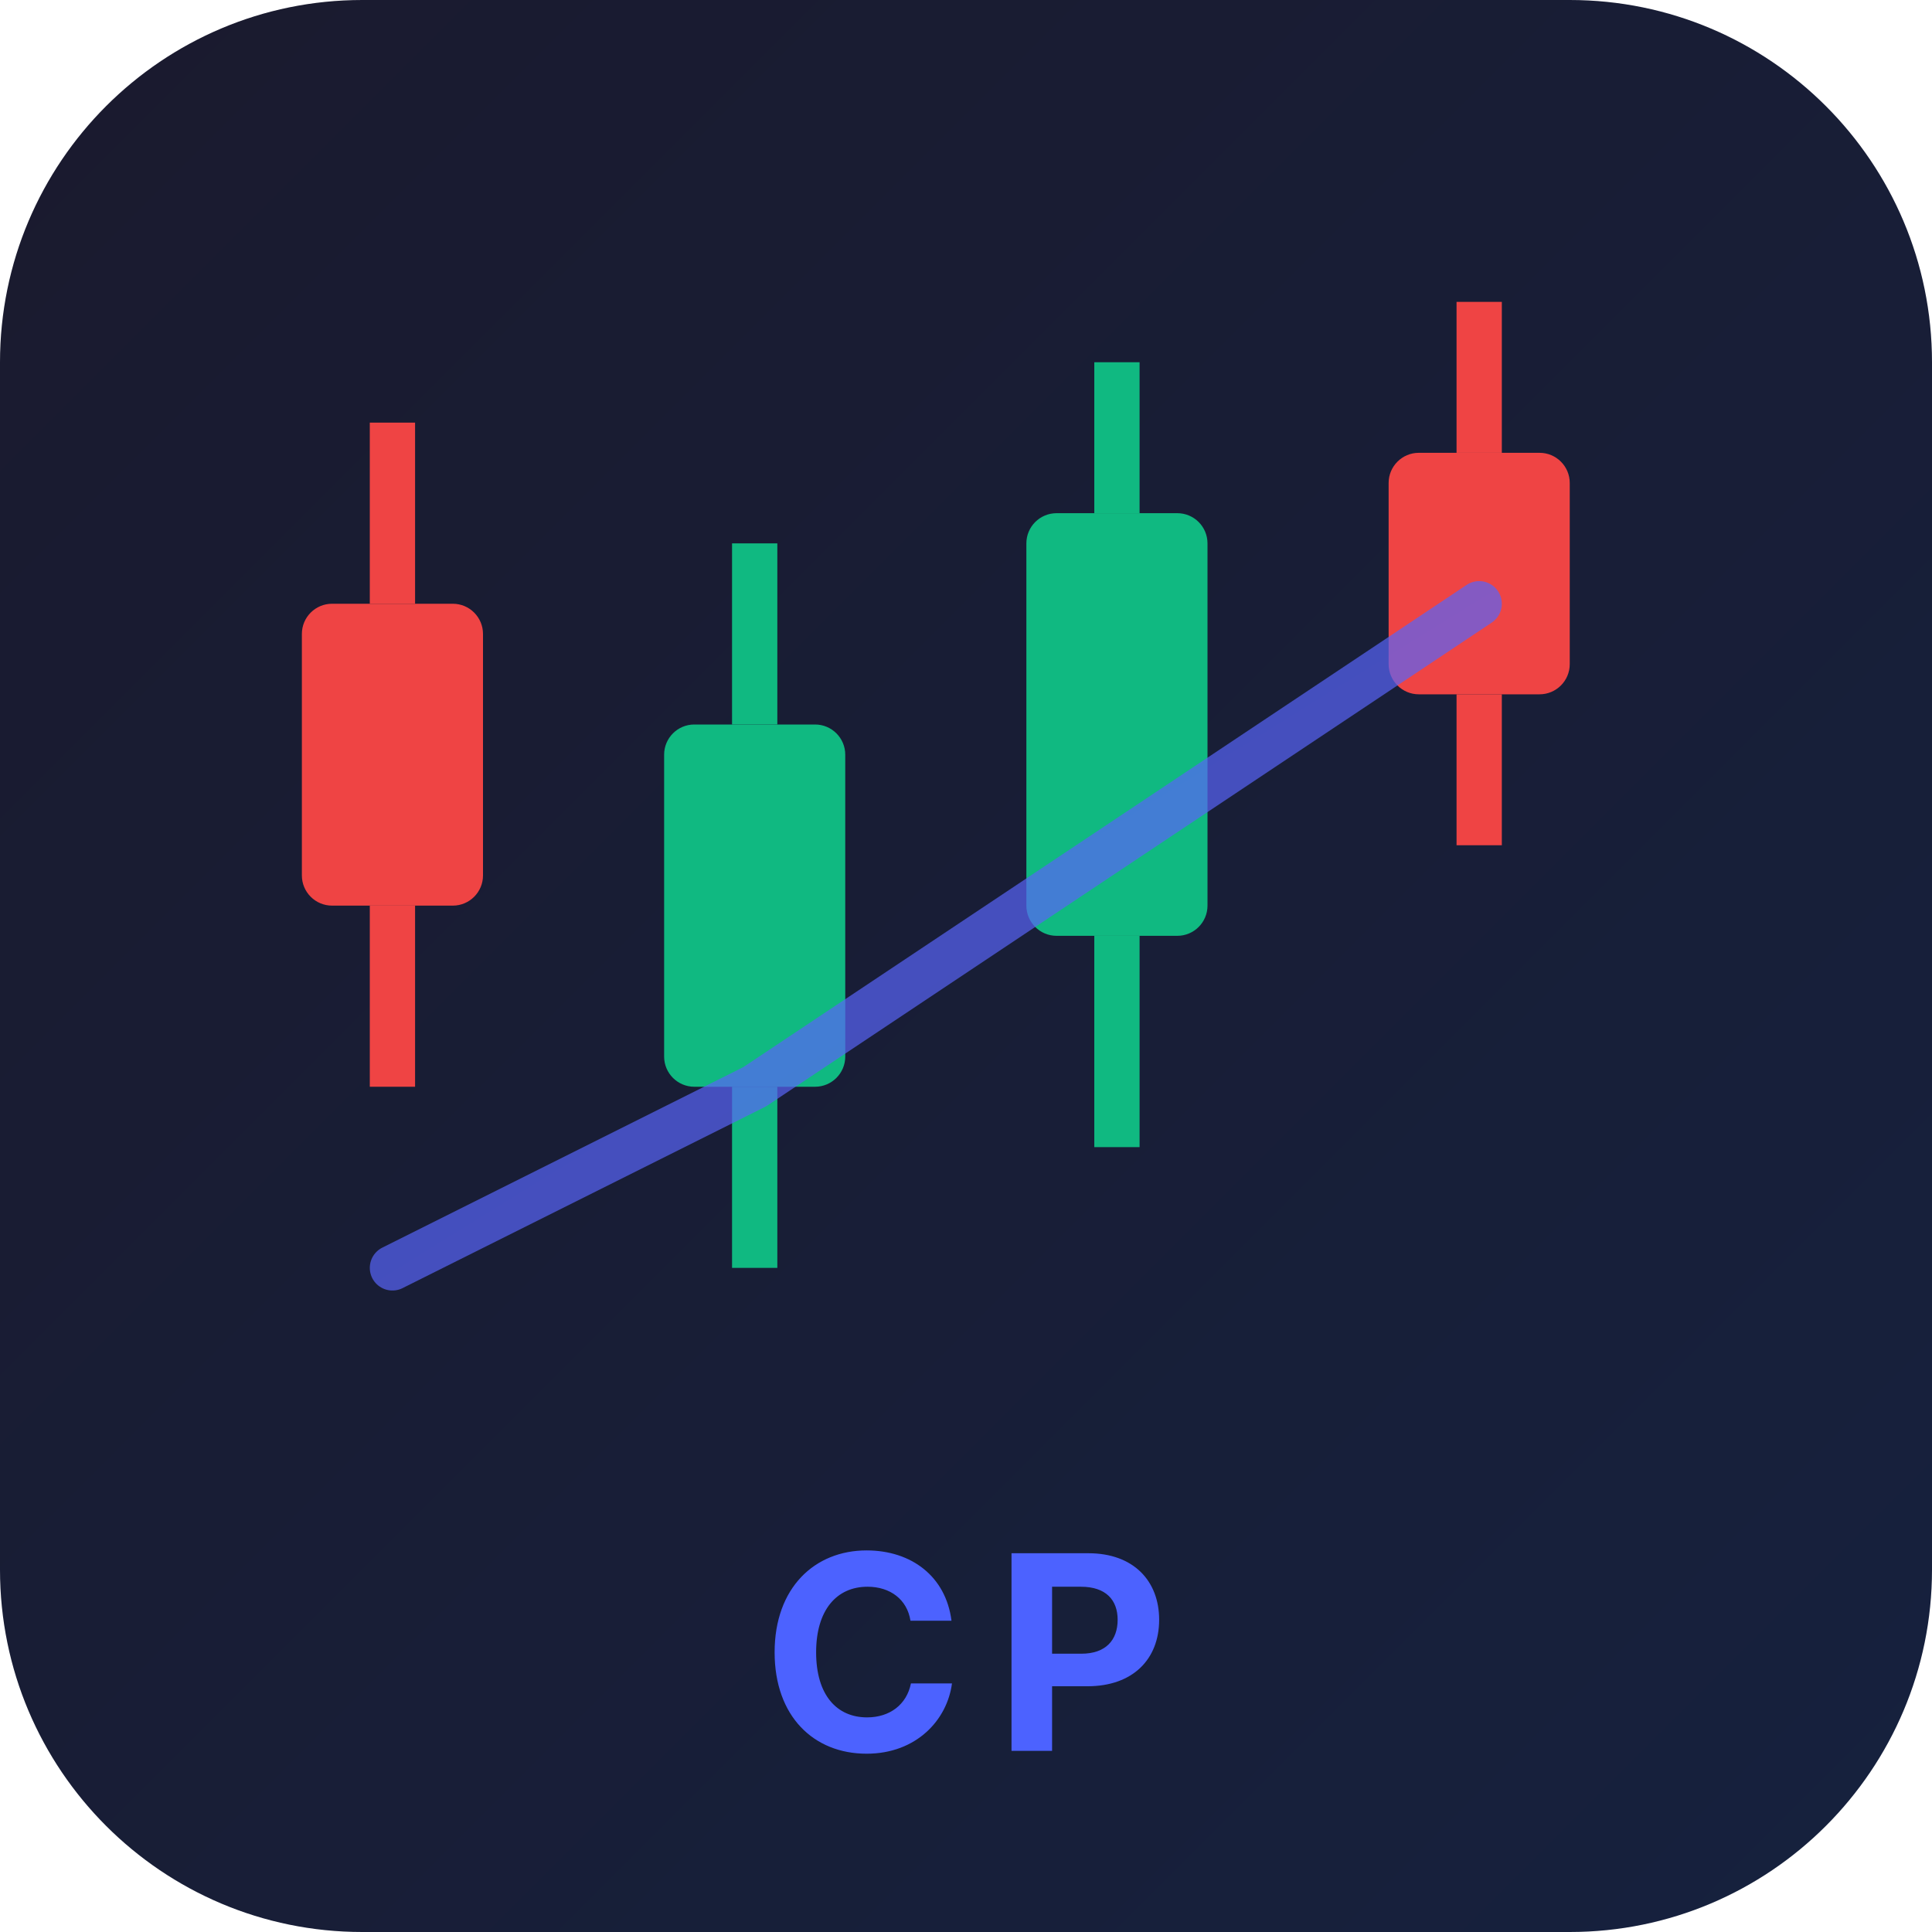
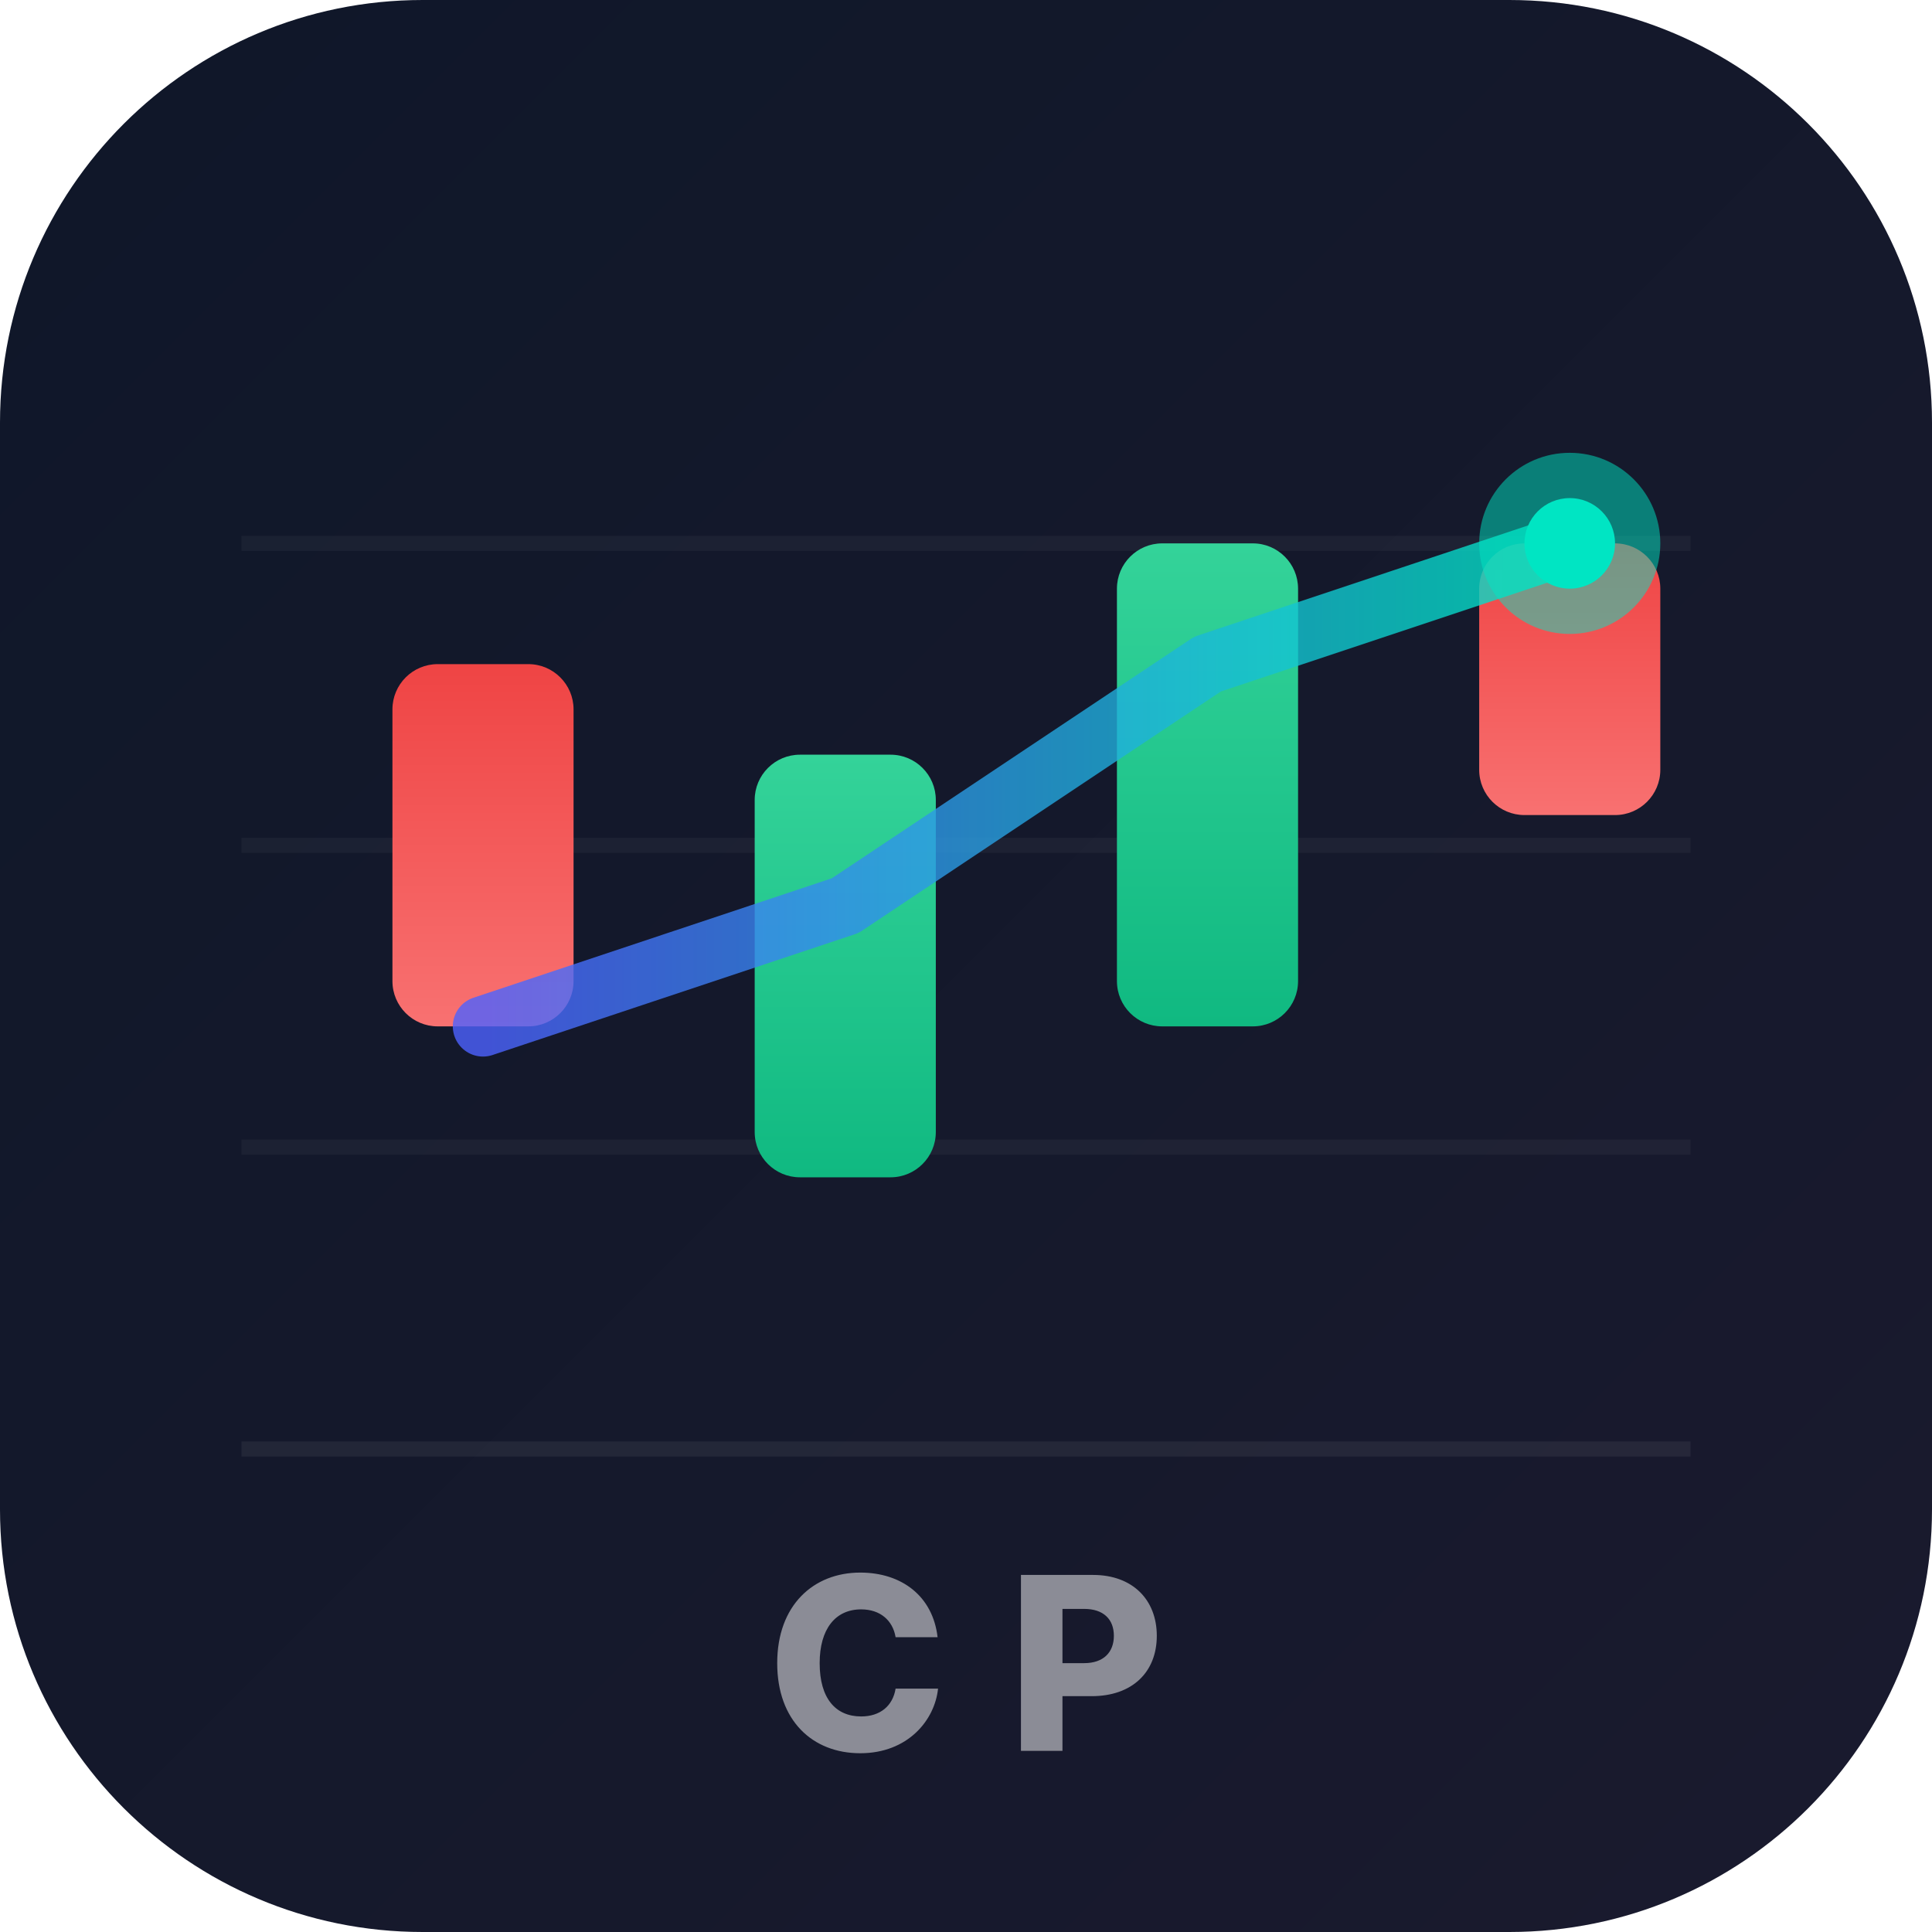
<svg xmlns="http://www.w3.org/2000/svg" viewBox="0 0 64 64" width="64" height="64">
  <defs>
    <linearGradient id="bg" x1="0%" y1="0%" x2="100%" y2="100%">
-       <stop offset="0%" style="stop-color:#1a1a2e" />
-       <stop offset="100%" style="stop-color:#16213e" />
+       <stop offset="0%" style="stop-color:#0f1729" />
+       <stop offset="100%" style="stop-color:#1a1a2e" />
    </linearGradient>
-     <linearGradient id="accent" x1="0%" y1="0%" x2="100%" y2="100%">
+     <linearGradient id="up" x1="0%" y1="1" x2="0%" y2="0">
+       <stop offset="0%" style="stop-color:#10b981" />
+       <stop offset="100%" style="stop-color:#34d399" />
+     </linearGradient>
+     <linearGradient id="dn" x1="0%" y1="0" x2="0%" y2="1">
+       <stop offset="0%" style="stop-color:#ef4444" />
+       <stop offset="100%" style="stop-color:#f87171" />
+     </linearGradient>
+     <linearGradient id="line" x1="0%" y1="0%" x2="100%" y2="0%">
      <stop offset="0%" style="stop-color:#4c62ff" />
-       <stop offset="100%" style="stop-color:#6366f1" />
+       <stop offset="100%" style="stop-color:#00e5c3" />
    </linearGradient>
  </defs>
-   <rect width="64" height="64" rx="12" fill="url(#bg)" />
-   <line x1="13" y1="14" x2="13" y2="20" stroke="#ef4444" stroke-width="1.5" />
-   <rect x="10" y="20" width="6" height="10" rx="1" fill="#ef4444" />
-   <line x1="13" y1="30" x2="13" y2="36" stroke="#ef4444" stroke-width="1.5" />
-   <line x1="25" y1="18" x2="25" y2="24" stroke="#10b981" stroke-width="1.5" />
-   <rect x="22" y="24" width="6" height="12" rx="1" fill="#10b981" />
-   <line x1="25" y1="36" x2="25" y2="42" stroke="#10b981" stroke-width="1.5" />
-   <line x1="37" y1="12" x2="37" y2="17" stroke="#10b981" stroke-width="1.5" />
-   <rect x="34" y="17" width="6" height="14" rx="1" fill="#10b981" />
-   <line x1="37" y1="31" x2="37" y2="38" stroke="#10b981" stroke-width="1.5" />
-   <line x1="49" y1="10" x2="49" y2="15" stroke="#ef4444" stroke-width="1.5" />
-   <rect x="46" y="15" width="6" height="8" rx="1" fill="#ef4444" />
-   <line x1="49" y1="23" x2="49" y2="28" stroke="#ef4444" stroke-width="1.5" />
-   <polyline points="13,42 25,36 37,28 49,20" stroke="url(#accent)" stroke-width="1.5" fill="none" stroke-linecap="round" stroke-linejoin="round" opacity="0.7" />
-   <text x="32" y="58" font-family="'Inter','Helvetica Neue',sans-serif" font-size="9" font-weight="700" fill="#4c62ff" text-anchor="middle" letter-spacing="1">CP</text>
+   <rect width="64" height="64" rx="14" fill="url(#bg)" />
+   <line x1="8" y1="48" x2="56" y2="48" stroke="rgba(255,255,255,0.06)" stroke-width="0.5" />
+   <line x1="8" y1="38" x2="56" y2="38" stroke="rgba(255,255,255,0.04)" stroke-width="0.5" />
+   <line x1="8" y1="28" x2="56" y2="28" stroke="rgba(255,255,255,0.04)" stroke-width="0.5" />
+   <line x1="8" y1="18" x2="56" y2="18" stroke="rgba(255,255,255,0.04)" stroke-width="0.5" />
+   <line x1="16" y1="16" x2="16" y2="22" stroke="url(#dn)" stroke-width="1.5" stroke-linecap="round" />
+   <rect x="13" y="22" width="6" height="12" rx="1.5" fill="url(#dn)" />
+   <line x1="16" y1="34" x2="16" y2="40" stroke="url(#dn)" stroke-width="1.5" stroke-linecap="round" />
+   <line x1="28" y1="20" x2="28" y2="25" stroke="url(#up)" stroke-width="1.5" stroke-linecap="round" />
+   <rect x="25" y="25" width="6" height="14" rx="1.5" fill="url(#up)" />
+   <line x1="28" y1="39" x2="28" y2="46" stroke="url(#up)" stroke-width="1.5" stroke-linecap="round" />
+   <line x1="40" y1="12" x2="40" y2="18" stroke="url(#up)" stroke-width="1.5" stroke-linecap="round" />
+   <rect x="37" y="18" width="6" height="16" rx="1.5" fill="url(#up)" />
+   <line x1="40" y1="34" x2="40" y2="42" stroke="url(#up)" stroke-width="1.5" stroke-linecap="round" />
+   <line x1="52" y1="14" x2="52" y2="18" stroke="url(#dn)" stroke-width="1.5" stroke-linecap="round" />
+   <rect x="49" y="18" width="6" height="9" rx="1.5" fill="url(#dn)" />
+   <line x1="52" y1="27" x2="52" y2="32" stroke="url(#dn)" stroke-width="1.5" stroke-linecap="round" />
+   <polyline points="16,34 28,30 40,22 52,18" stroke="url(#line)" stroke-width="2" fill="none" stroke-linecap="round" stroke-linejoin="round" opacity="0.8" />
+   <circle cx="52" cy="18" r="3" fill="#00e5c3" opacity="0.5" />
+   <circle cx="52" cy="18" r="1.5" fill="#00e5c3" />
+   <text x="32" y="58" font-family="'Inter','Helvetica Neue',Arial,sans-serif" font-size="8" font-weight="800" fill="rgba(255,255,255,0.5)" text-anchor="middle" letter-spacing="2">CP</text>
</svg>
